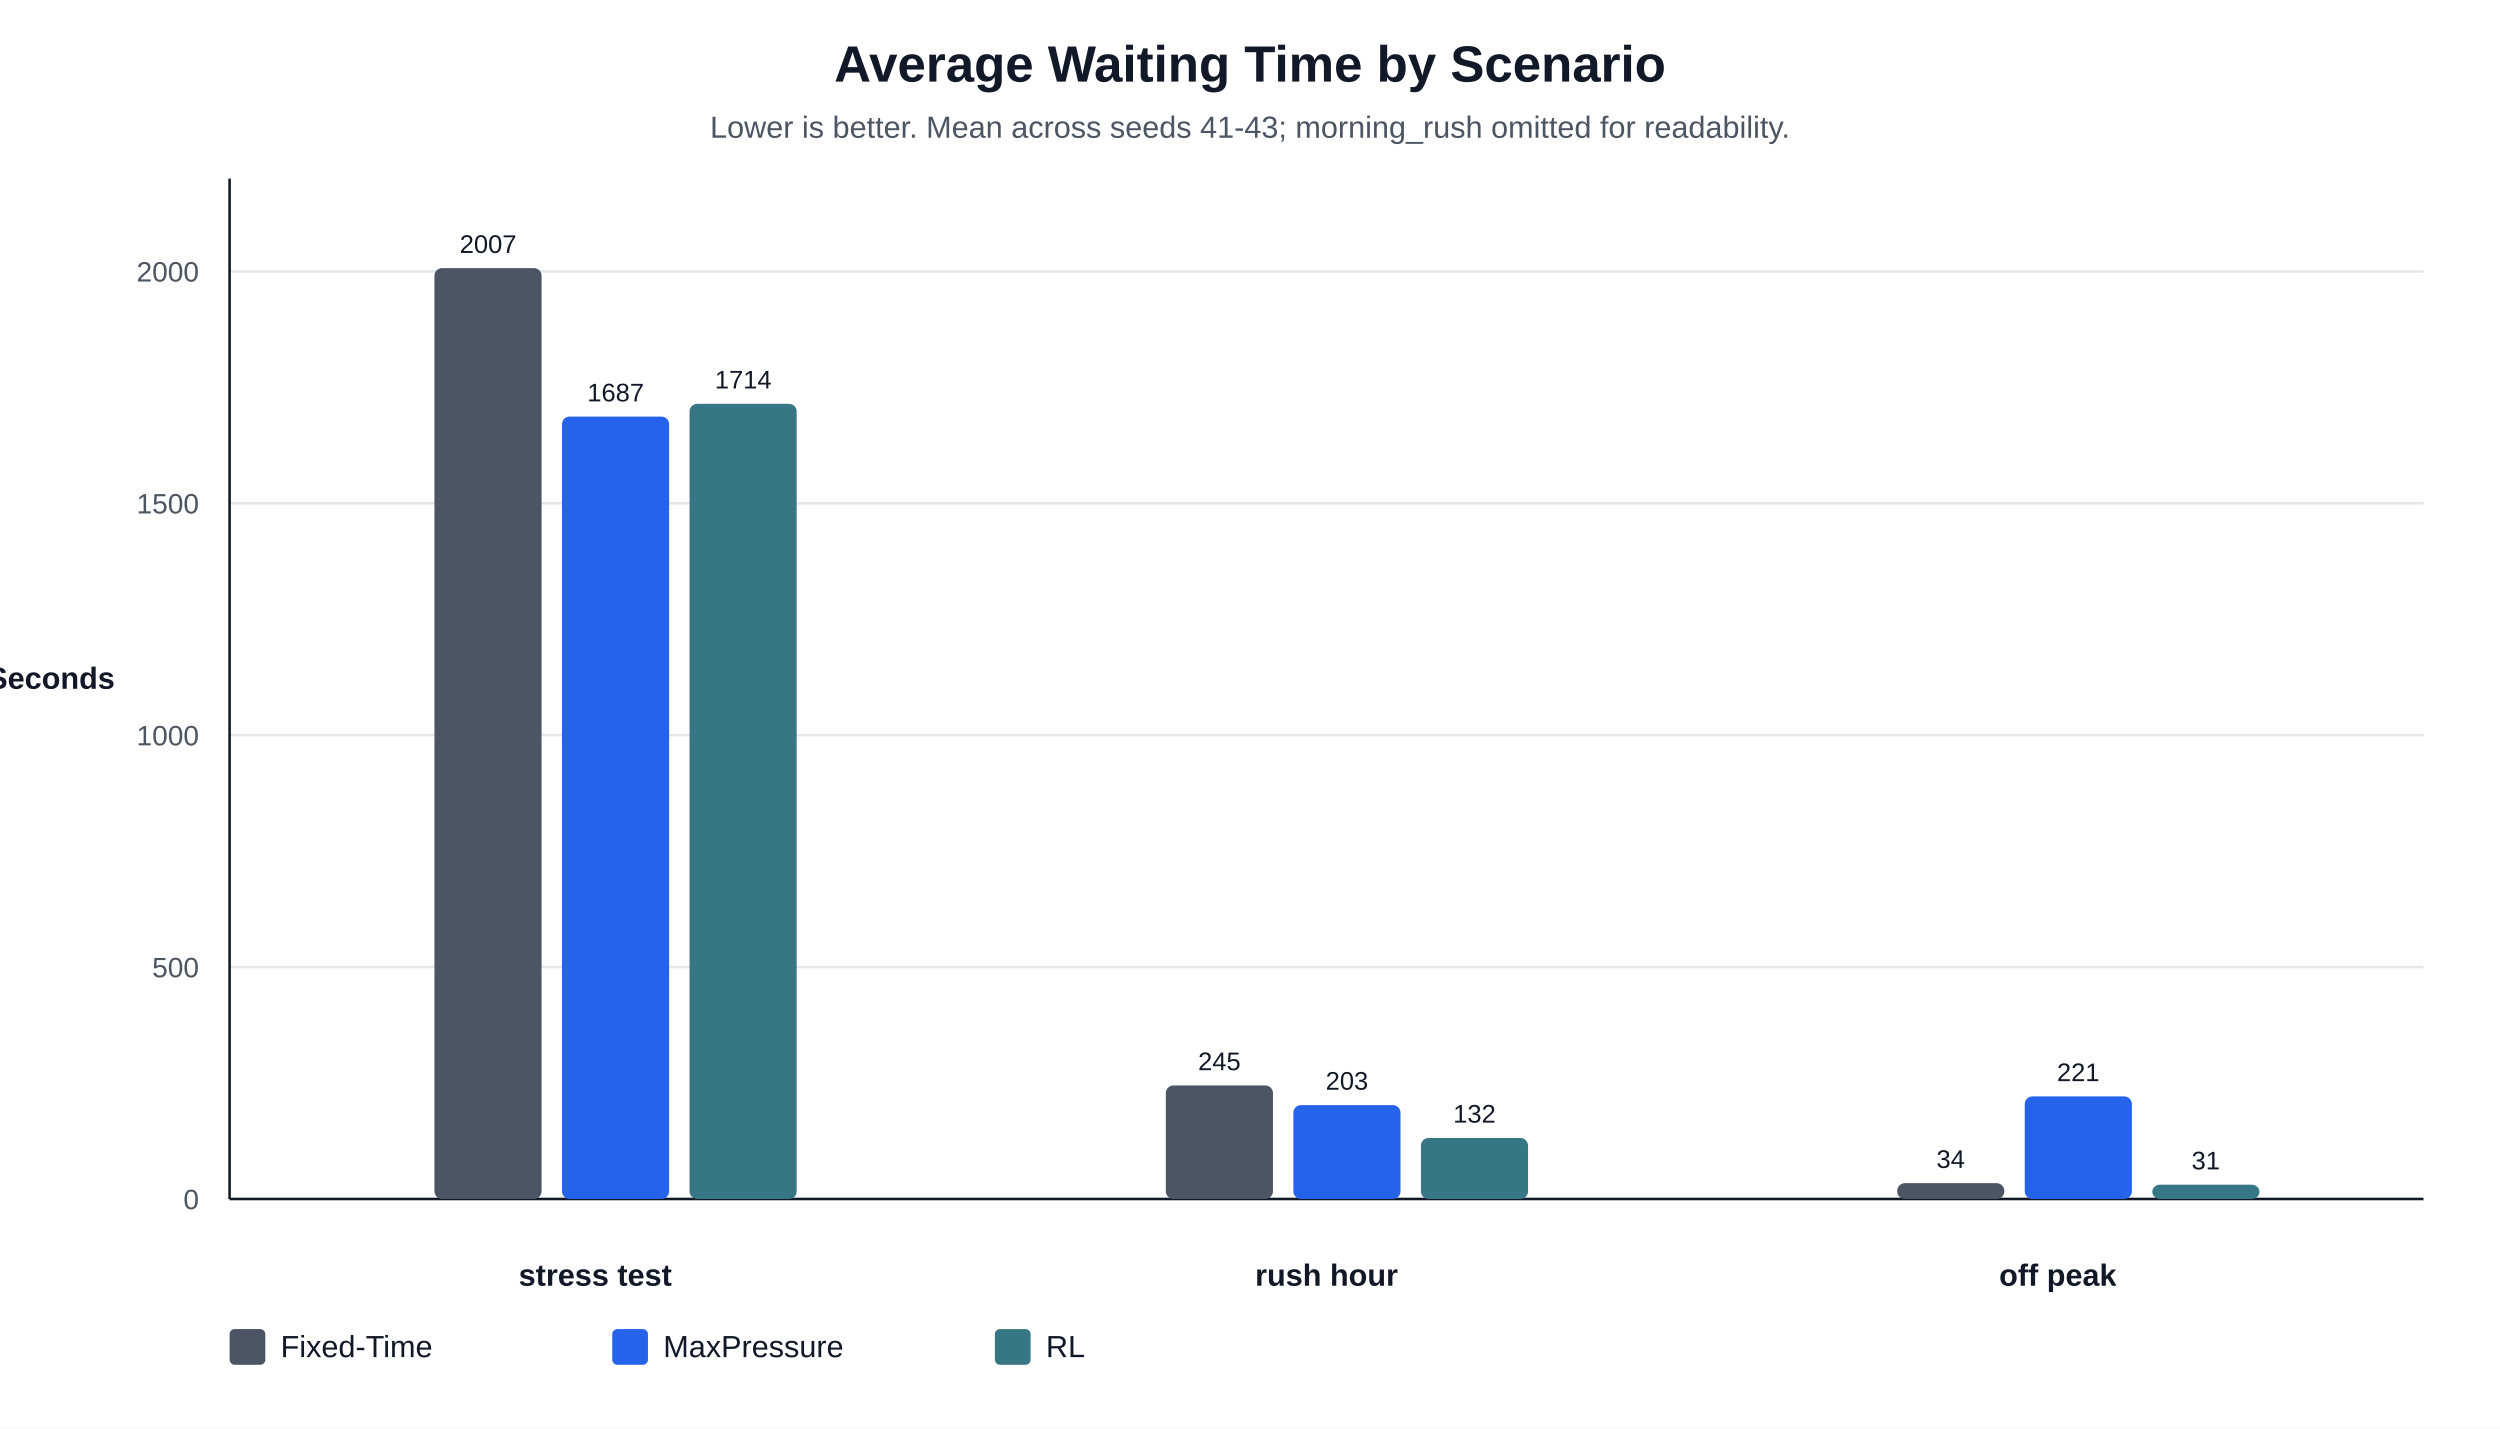
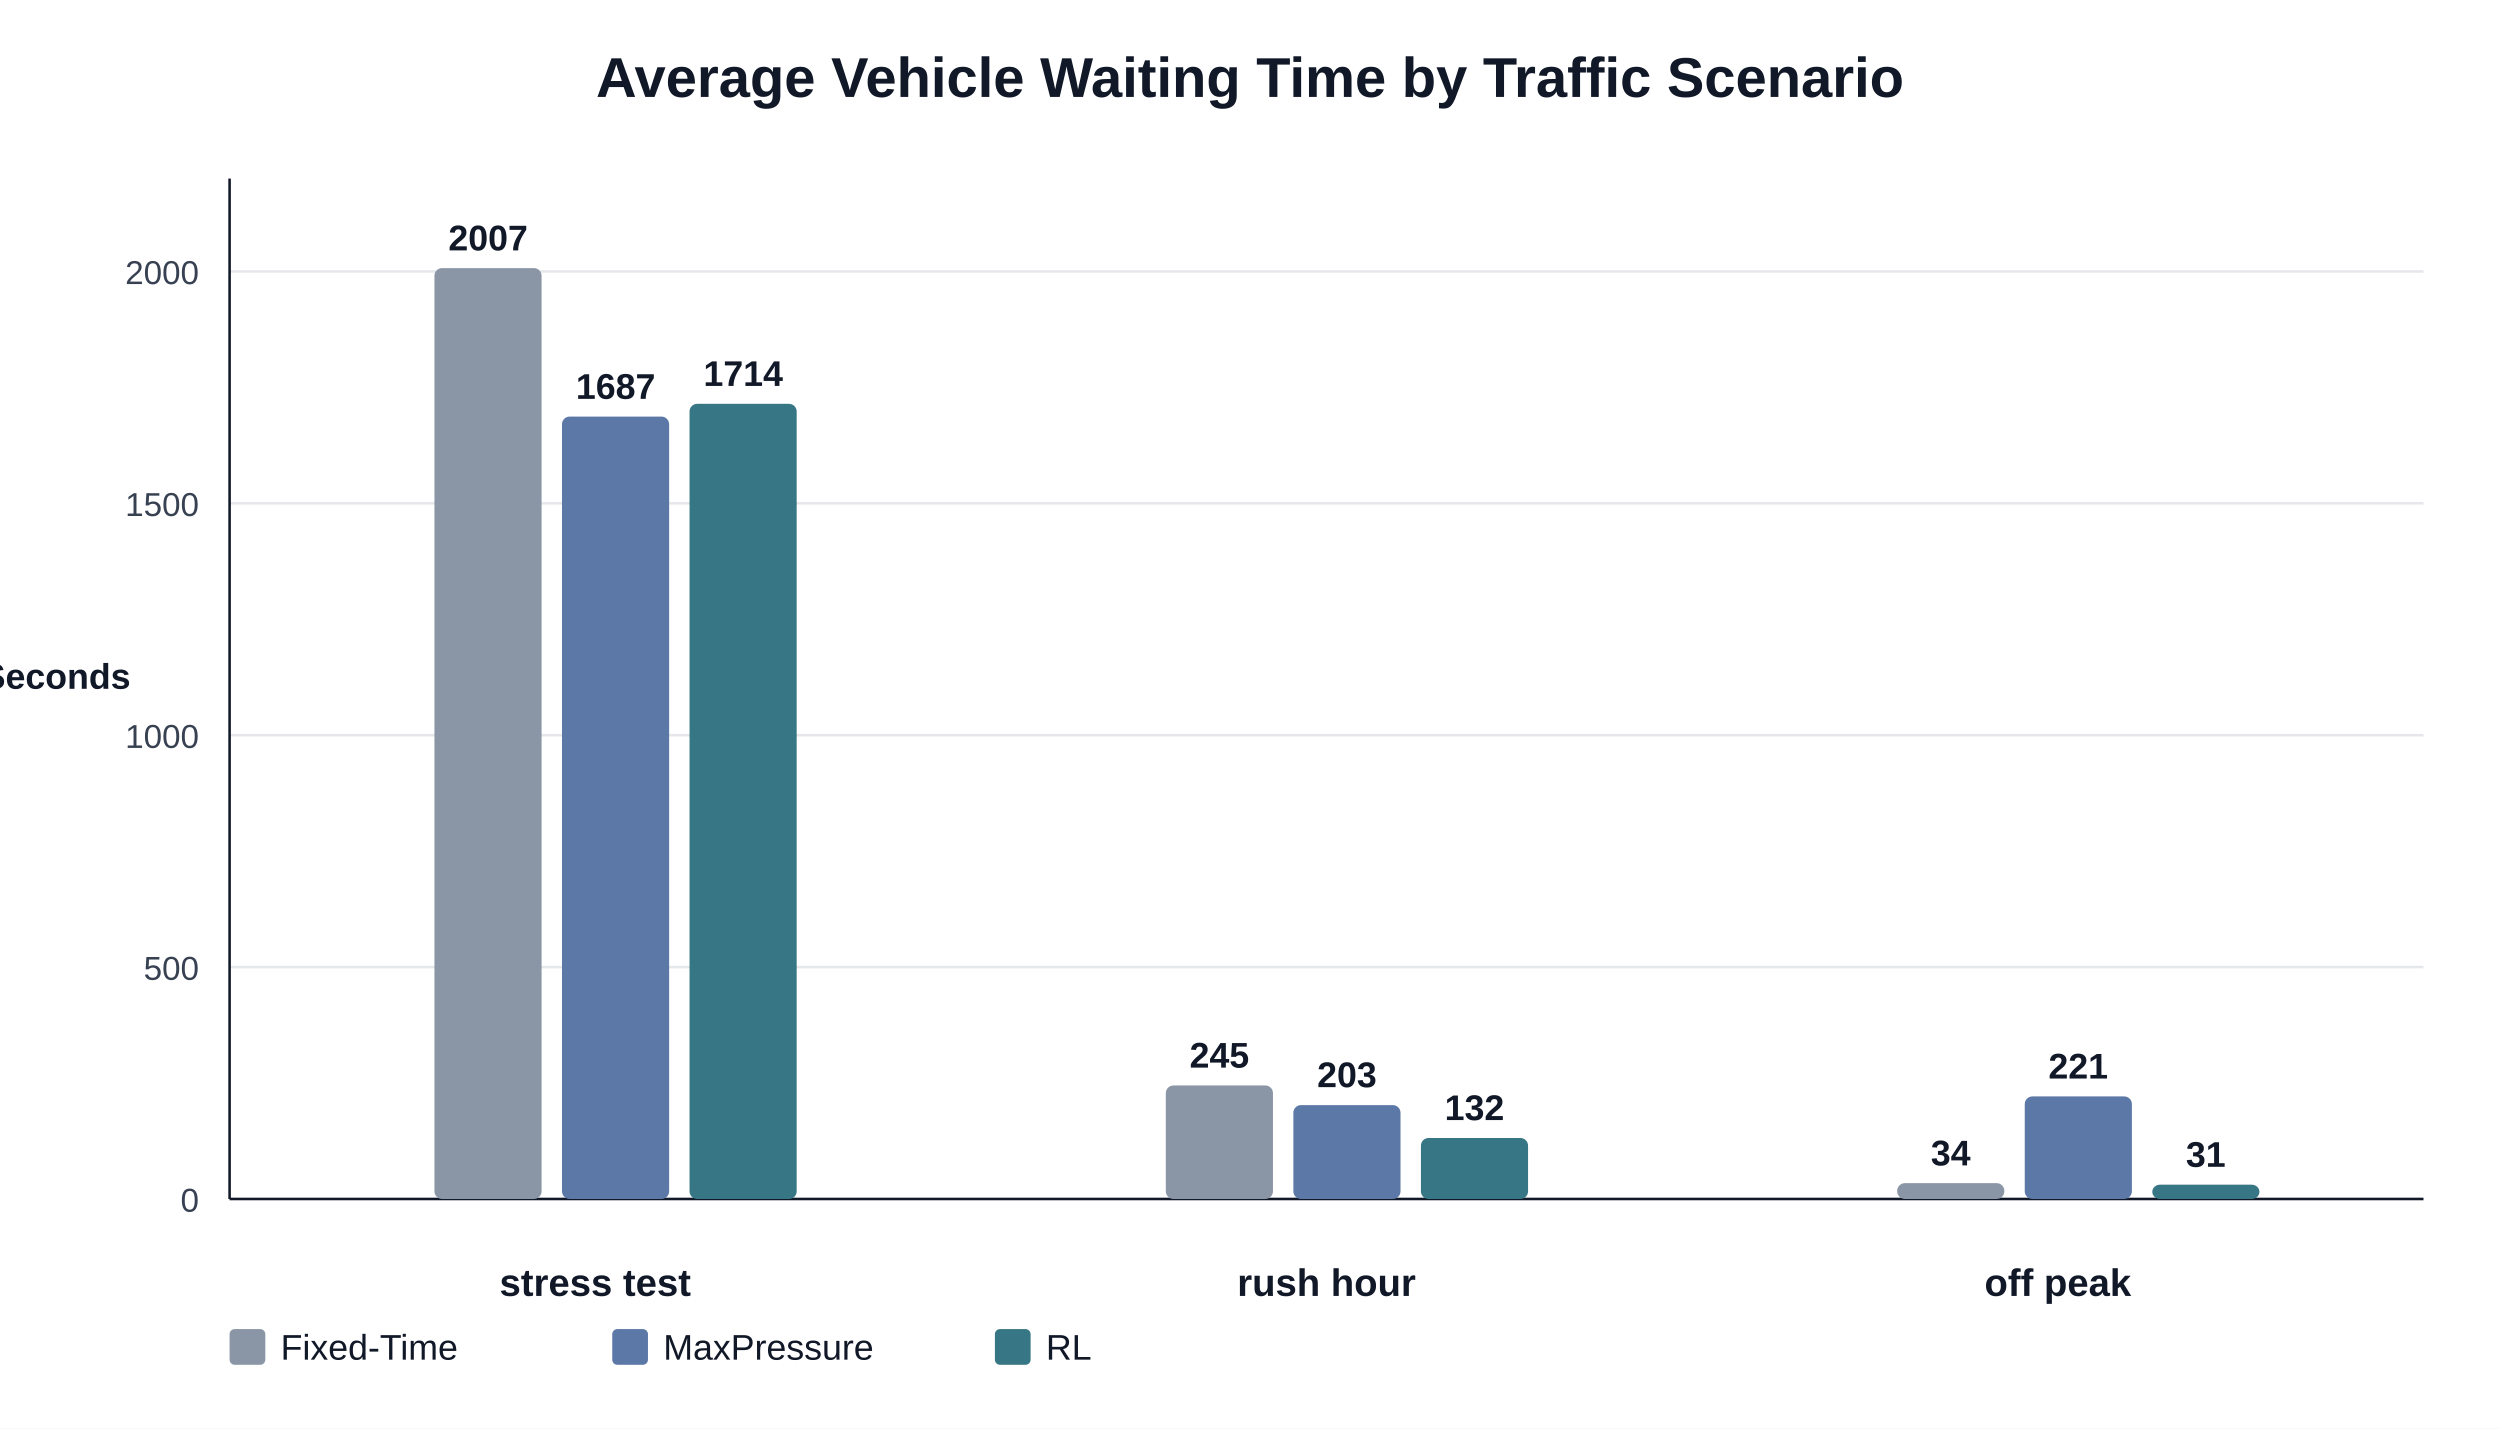
<svg xmlns="http://www.w3.org/2000/svg" width="980" height="560" viewBox="0 0 980 560">
  <rect width="100%" height="100%" fill="#FFFFFF" />
-   <text x="490.0" y="32" font-family="Arial, sans-serif" font-size="20" font-weight="700" text-anchor="middle" fill="#111827">Average Waiting Time by Scenario</text>
-   <text x="490.0" y="54" font-family="Arial, sans-serif" font-size="12" font-weight="400" text-anchor="middle" fill="#4B5563">Lower is better. Mean across seeds 41-43; morning_rush omitted for readability.</text>
+   <text x="490.0" y="38" font-family="Arial, sans-serif" font-size="22" font-weight="700" text-anchor="middle" fill="#111827">Average Vehicle Waiting Time by Traffic Scenario</text>
  <line x1="90" y1="470.0" x2="950" y2="470.0" stroke="#E5E7EB" />
-   <text x="78" y="474.0" font-family="Arial, sans-serif" font-size="11" font-weight="400" text-anchor="end" fill="#4B5563">0</text>
+   <text x="78" y="475.0" font-family="Arial, sans-serif" font-size="13" font-weight="400" text-anchor="end" fill="#374151">0</text>
  <line x1="90" y1="379.1" x2="950" y2="379.1" stroke="#E5E7EB" />
-   <text x="78" y="383.091" font-family="Arial, sans-serif" font-size="11" font-weight="400" text-anchor="end" fill="#4B5563">500</text>
+   <text x="78" y="384.091" font-family="Arial, sans-serif" font-size="13" font-weight="400" text-anchor="end" fill="#374151">500</text>
  <line x1="90" y1="288.2" x2="950" y2="288.2" stroke="#E5E7EB" />
-   <text x="78" y="292.182" font-family="Arial, sans-serif" font-size="11" font-weight="400" text-anchor="end" fill="#4B5563">1000</text>
+   <text x="78" y="293.182" font-family="Arial, sans-serif" font-size="13" font-weight="400" text-anchor="end" fill="#374151">1000</text>
  <line x1="90" y1="197.3" x2="950" y2="197.3" stroke="#E5E7EB" />
-   <text x="78" y="201.273" font-family="Arial, sans-serif" font-size="11" font-weight="400" text-anchor="end" fill="#4B5563">1500</text>
+   <text x="78" y="202.273" font-family="Arial, sans-serif" font-size="13" font-weight="400" text-anchor="end" fill="#374151">1500</text>
  <line x1="90" y1="106.4" x2="950" y2="106.4" stroke="#E5E7EB" />
-   <text x="78" y="110.364" font-family="Arial, sans-serif" font-size="11" font-weight="400" text-anchor="end" fill="#4B5563">2000</text>
+   <text x="78" y="111.364" font-family="Arial, sans-serif" font-size="13" font-weight="400" text-anchor="end" fill="#374151">2000</text>
  <line x1="90" y1="70" x2="90" y2="470" stroke="#111827" />
  <line x1="90" y1="470" x2="950" y2="470" stroke="#111827" />
-   <text x="233.333" y="504" font-family="Arial, sans-serif" font-size="12" font-weight="600" text-anchor="middle" fill="#111827">stress test</text>
-   <rect x="170.3" y="105.1" width="42" height="364.9" fill="#4B5563" rx="3" />
-   <text x="191.333" y="99.145" font-family="Arial, sans-serif" font-size="10" font-weight="400" text-anchor="middle" fill="#111827">2007</text>
-   <rect x="220.3" y="163.3" width="42" height="306.7" fill="#2563EB" rx="3" />
-   <text x="241.333" y="157.345" font-family="Arial, sans-serif" font-size="10" font-weight="400" text-anchor="middle" fill="#111827">1687</text>
+   <text x="233.333" y="508" font-family="Arial, sans-serif" font-size="15" font-weight="700" text-anchor="middle" fill="#111827">stress test</text>
+   <rect x="170.3" y="105.1" width="42" height="364.9" fill="#8A95A5" rx="3" />
+   <text x="191.333" y="98.145" font-family="Arial, sans-serif" font-size="14" font-weight="700" text-anchor="middle" fill="#111827">2007</text>
+   <rect x="220.3" y="163.3" width="42" height="306.7" fill="#5B78A7" rx="3" />
+   <text x="241.333" y="156.345" font-family="Arial, sans-serif" font-size="14" font-weight="700" text-anchor="middle" fill="#111827">1687</text>
  <rect x="270.3" y="158.3" width="42" height="311.7" fill="#377684" rx="3" />
-   <text x="291.333" y="152.291" font-family="Arial, sans-serif" font-size="10" font-weight="400" text-anchor="middle" fill="#111827">1714</text>
-   <text x="520.0" y="504" font-family="Arial, sans-serif" font-size="12" font-weight="600" text-anchor="middle" fill="#111827">rush hour</text>
-   <rect x="457.0" y="425.5" width="42" height="44.5" fill="#4B5563" rx="3" />
-   <text x="478.0" y="419.509" font-family="Arial, sans-serif" font-size="10" font-weight="400" text-anchor="middle" fill="#111827">245</text>
-   <rect x="507.0" y="433.2" width="42" height="36.8" fill="#2563EB" rx="3" />
-   <text x="528.0" y="427.164" font-family="Arial, sans-serif" font-size="10" font-weight="400" text-anchor="middle" fill="#111827">203</text>
+   <text x="291.333" y="151.291" font-family="Arial, sans-serif" font-size="14" font-weight="700" text-anchor="middle" fill="#111827">1714</text>
+   <text x="520.0" y="508" font-family="Arial, sans-serif" font-size="15" font-weight="700" text-anchor="middle" fill="#111827">rush hour</text>
+   <rect x="457.0" y="425.5" width="42" height="44.5" fill="#8A95A5" rx="3" />
+   <text x="478.0" y="418.509" font-family="Arial, sans-serif" font-size="14" font-weight="700" text-anchor="middle" fill="#111827">245</text>
+   <rect x="507.0" y="433.2" width="42" height="36.8" fill="#5B78A7" rx="3" />
+   <text x="528.0" y="426.164" font-family="Arial, sans-serif" font-size="14" font-weight="700" text-anchor="middle" fill="#111827">203</text>
  <rect x="557.0" y="446.1" width="42" height="23.9" fill="#377684" rx="3" />
-   <text x="578.0" y="440.073" font-family="Arial, sans-serif" font-size="10" font-weight="400" text-anchor="middle" fill="#111827">132</text>
-   <text x="806.667" y="504" font-family="Arial, sans-serif" font-size="12" font-weight="600" text-anchor="middle" fill="#111827">off peak</text>
-   <rect x="743.7" y="463.8" width="42" height="6.2" fill="#4B5563" rx="3" />
-   <text x="764.667" y="457.836" font-family="Arial, sans-serif" font-size="10" font-weight="400" text-anchor="middle" fill="#111827">34</text>
-   <rect x="793.7" y="429.8" width="42" height="40.2" fill="#2563EB" rx="3" />
-   <text x="814.667" y="423.8" font-family="Arial, sans-serif" font-size="10" font-weight="400" text-anchor="middle" fill="#111827">221</text>
+   <text x="578.0" y="439.073" font-family="Arial, sans-serif" font-size="14" font-weight="700" text-anchor="middle" fill="#111827">132</text>
+   <text x="806.667" y="508" font-family="Arial, sans-serif" font-size="15" font-weight="700" text-anchor="middle" fill="#111827">off peak</text>
+   <rect x="743.7" y="463.8" width="42" height="6.2" fill="#8A95A5" rx="3" />
+   <text x="764.667" y="456.836" font-family="Arial, sans-serif" font-size="14" font-weight="700" text-anchor="middle" fill="#111827">34</text>
+   <rect x="793.7" y="429.8" width="42" height="40.2" fill="#5B78A7" rx="3" />
+   <text x="814.667" y="422.8" font-family="Arial, sans-serif" font-size="14" font-weight="700" text-anchor="middle" fill="#111827">221</text>
  <rect x="843.7" y="464.4" width="42" height="5.6" fill="#377684" rx="3" />
-   <text x="864.667" y="458.4" font-family="Arial, sans-serif" font-size="10" font-weight="400" text-anchor="middle" fill="#111827">31</text>
-   <rect x="90" y="521" width="14" height="14" fill="#4B5563" rx="2" />
-   <text x="110" y="532" font-family="Arial, sans-serif" font-size="12" font-weight="400" text-anchor="start" fill="#111827">Fixed-Time</text>
-   <rect x="240" y="521" width="14" height="14" fill="#2563EB" rx="2" />
-   <text x="260" y="532" font-family="Arial, sans-serif" font-size="12" font-weight="400" text-anchor="start" fill="#111827">MaxPressure</text>
+   <text x="864.667" y="457.4" font-family="Arial, sans-serif" font-size="14" font-weight="700" text-anchor="middle" fill="#111827">31</text>
+   <rect x="90" y="521" width="14" height="14" fill="#8A95A5" rx="2" />
+   <text x="110" y="533" font-family="Arial, sans-serif" font-size="14" font-weight="400" text-anchor="start" fill="#111827">Fixed-Time</text>
+   <rect x="240" y="521" width="14" height="14" fill="#5B78A7" rx="2" />
+   <text x="260" y="533" font-family="Arial, sans-serif" font-size="14" font-weight="400" text-anchor="start" fill="#111827">MaxPressure</text>
  <rect x="390" y="521" width="14" height="14" fill="#377684" rx="2" />
-   <text x="410" y="532" font-family="Arial, sans-serif" font-size="12" font-weight="400" text-anchor="start" fill="#111827">RL</text>
-   <text x="20" y="270.0" font-family="Arial, sans-serif" font-size="12" font-weight="600" text-anchor="middle" fill="#111827">Seconds</text>
+   <text x="410" y="533" font-family="Arial, sans-serif" font-size="14" font-weight="400" text-anchor="start" fill="#111827">RL</text>
+   <text x="22" y="270.0" font-family="Arial, sans-serif" font-size="14" font-weight="700" text-anchor="middle" fill="#111827">Seconds</text>
</svg>
